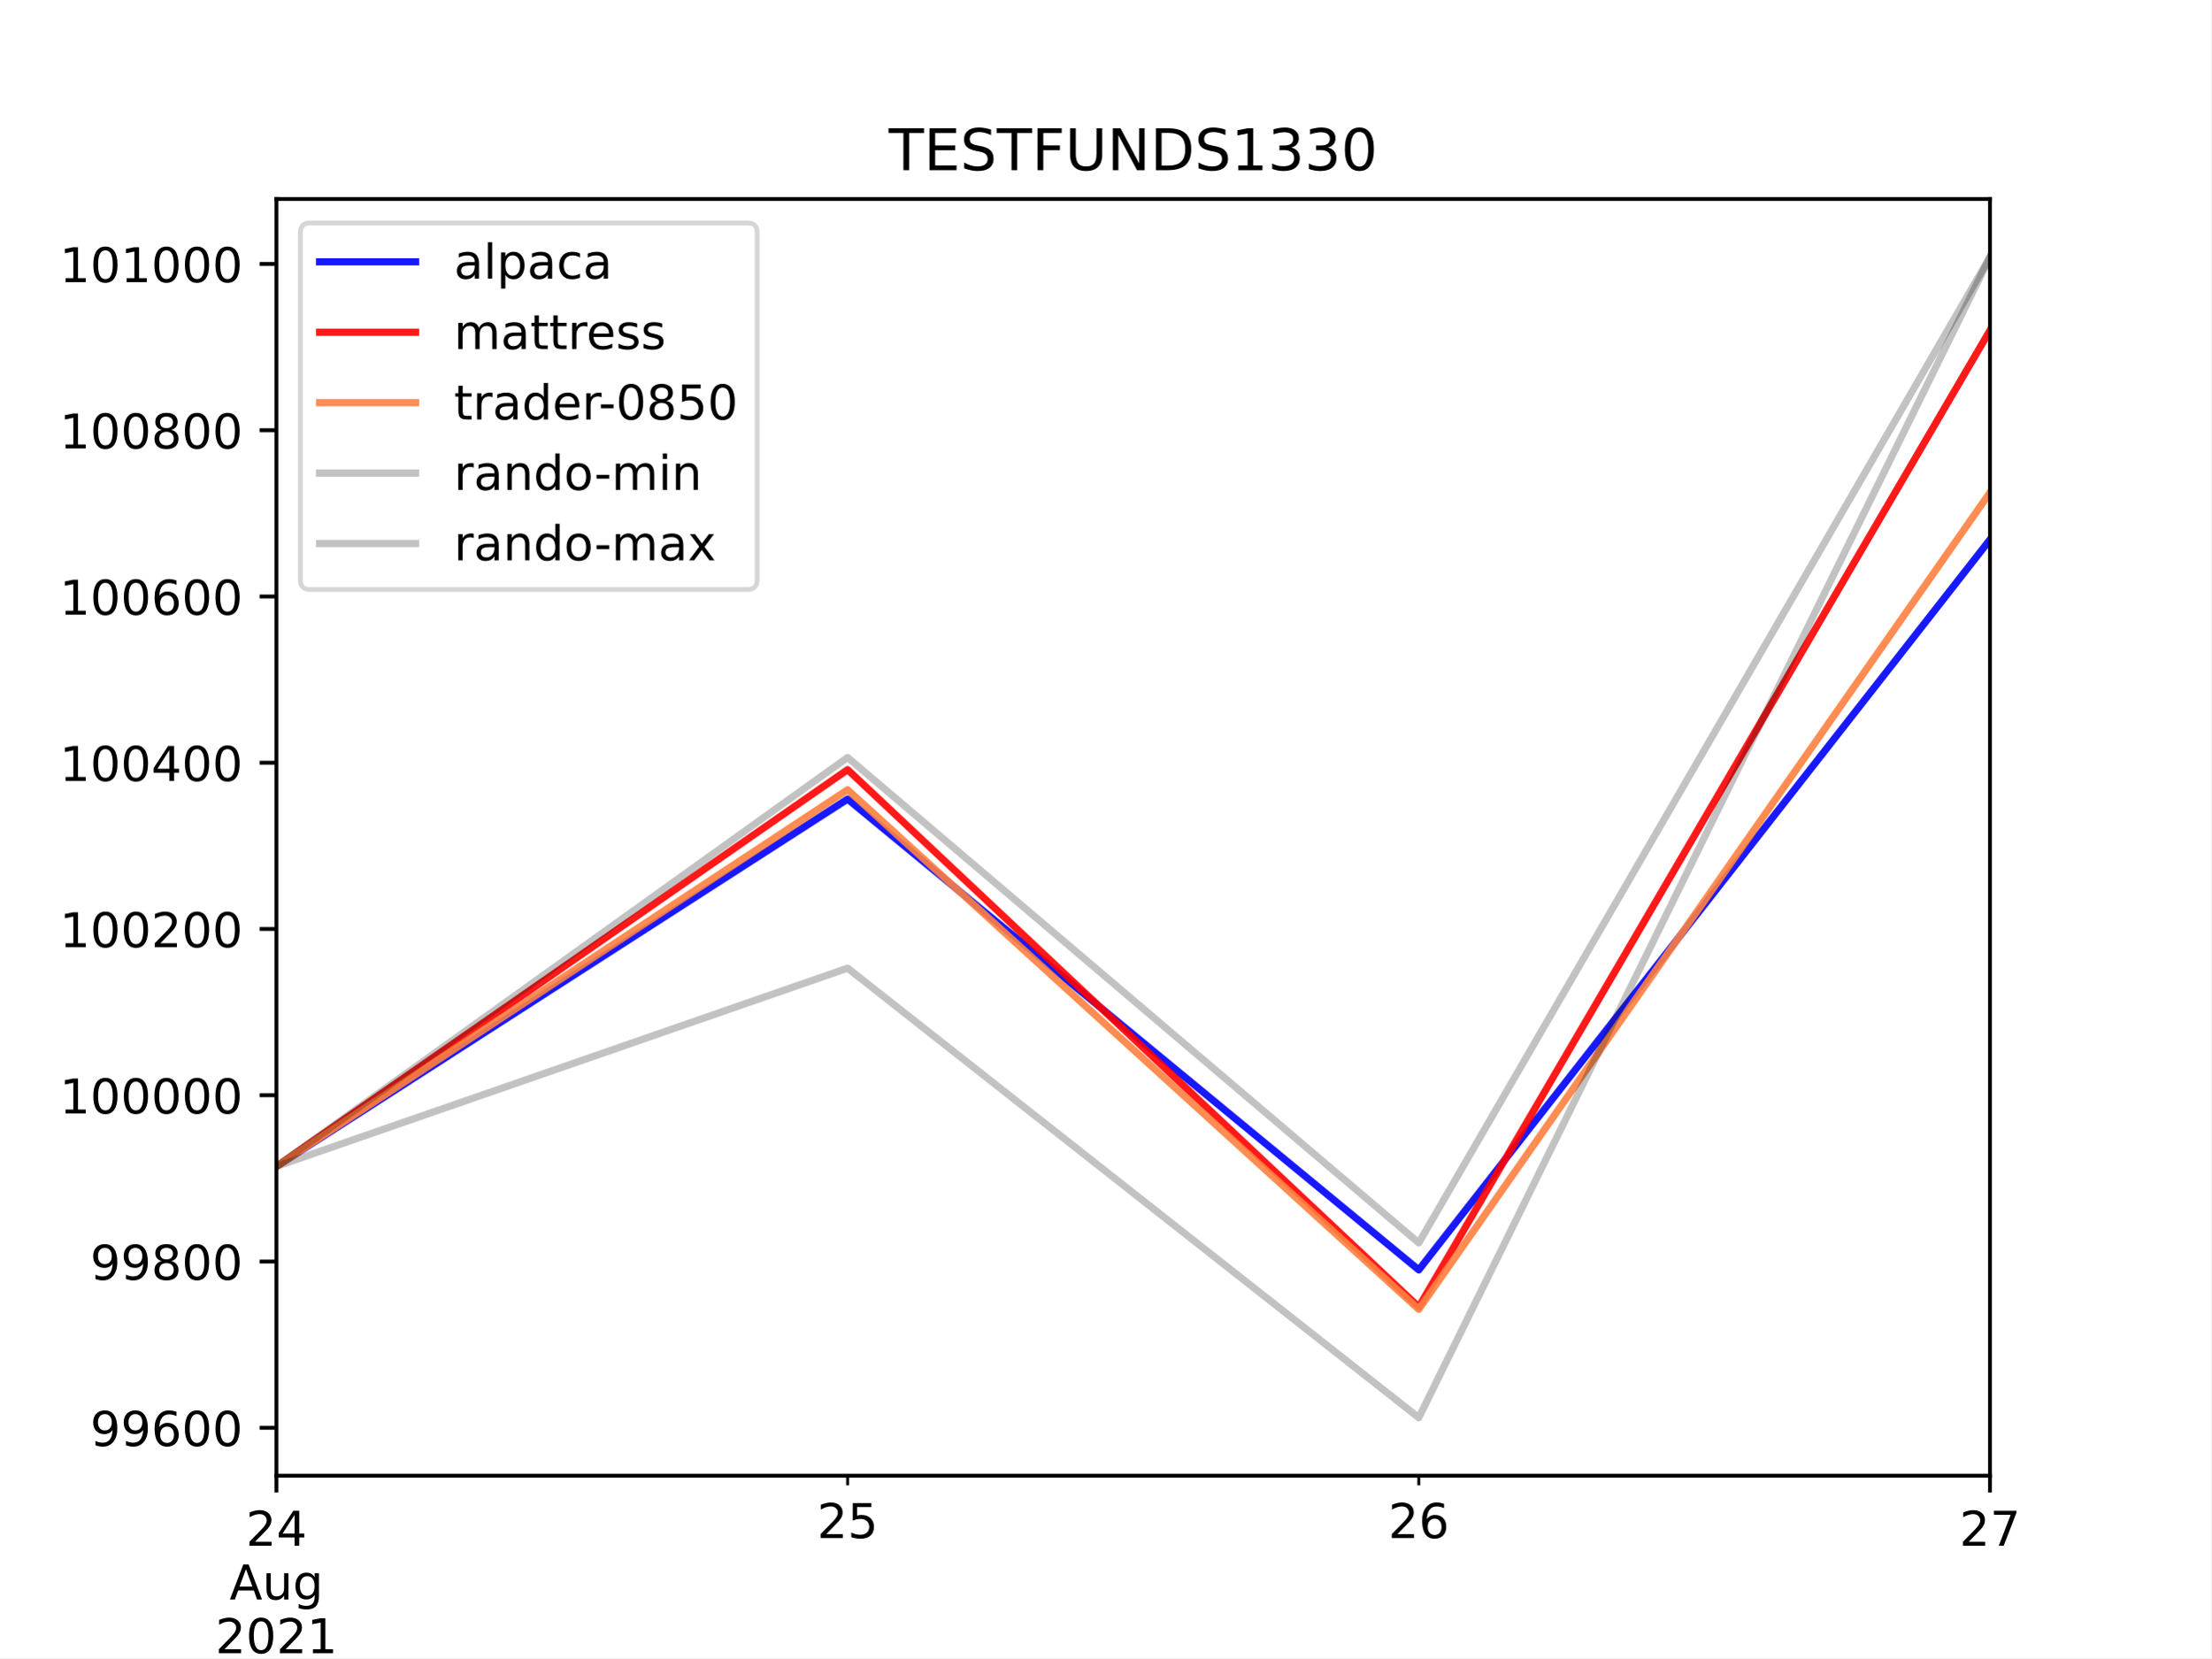
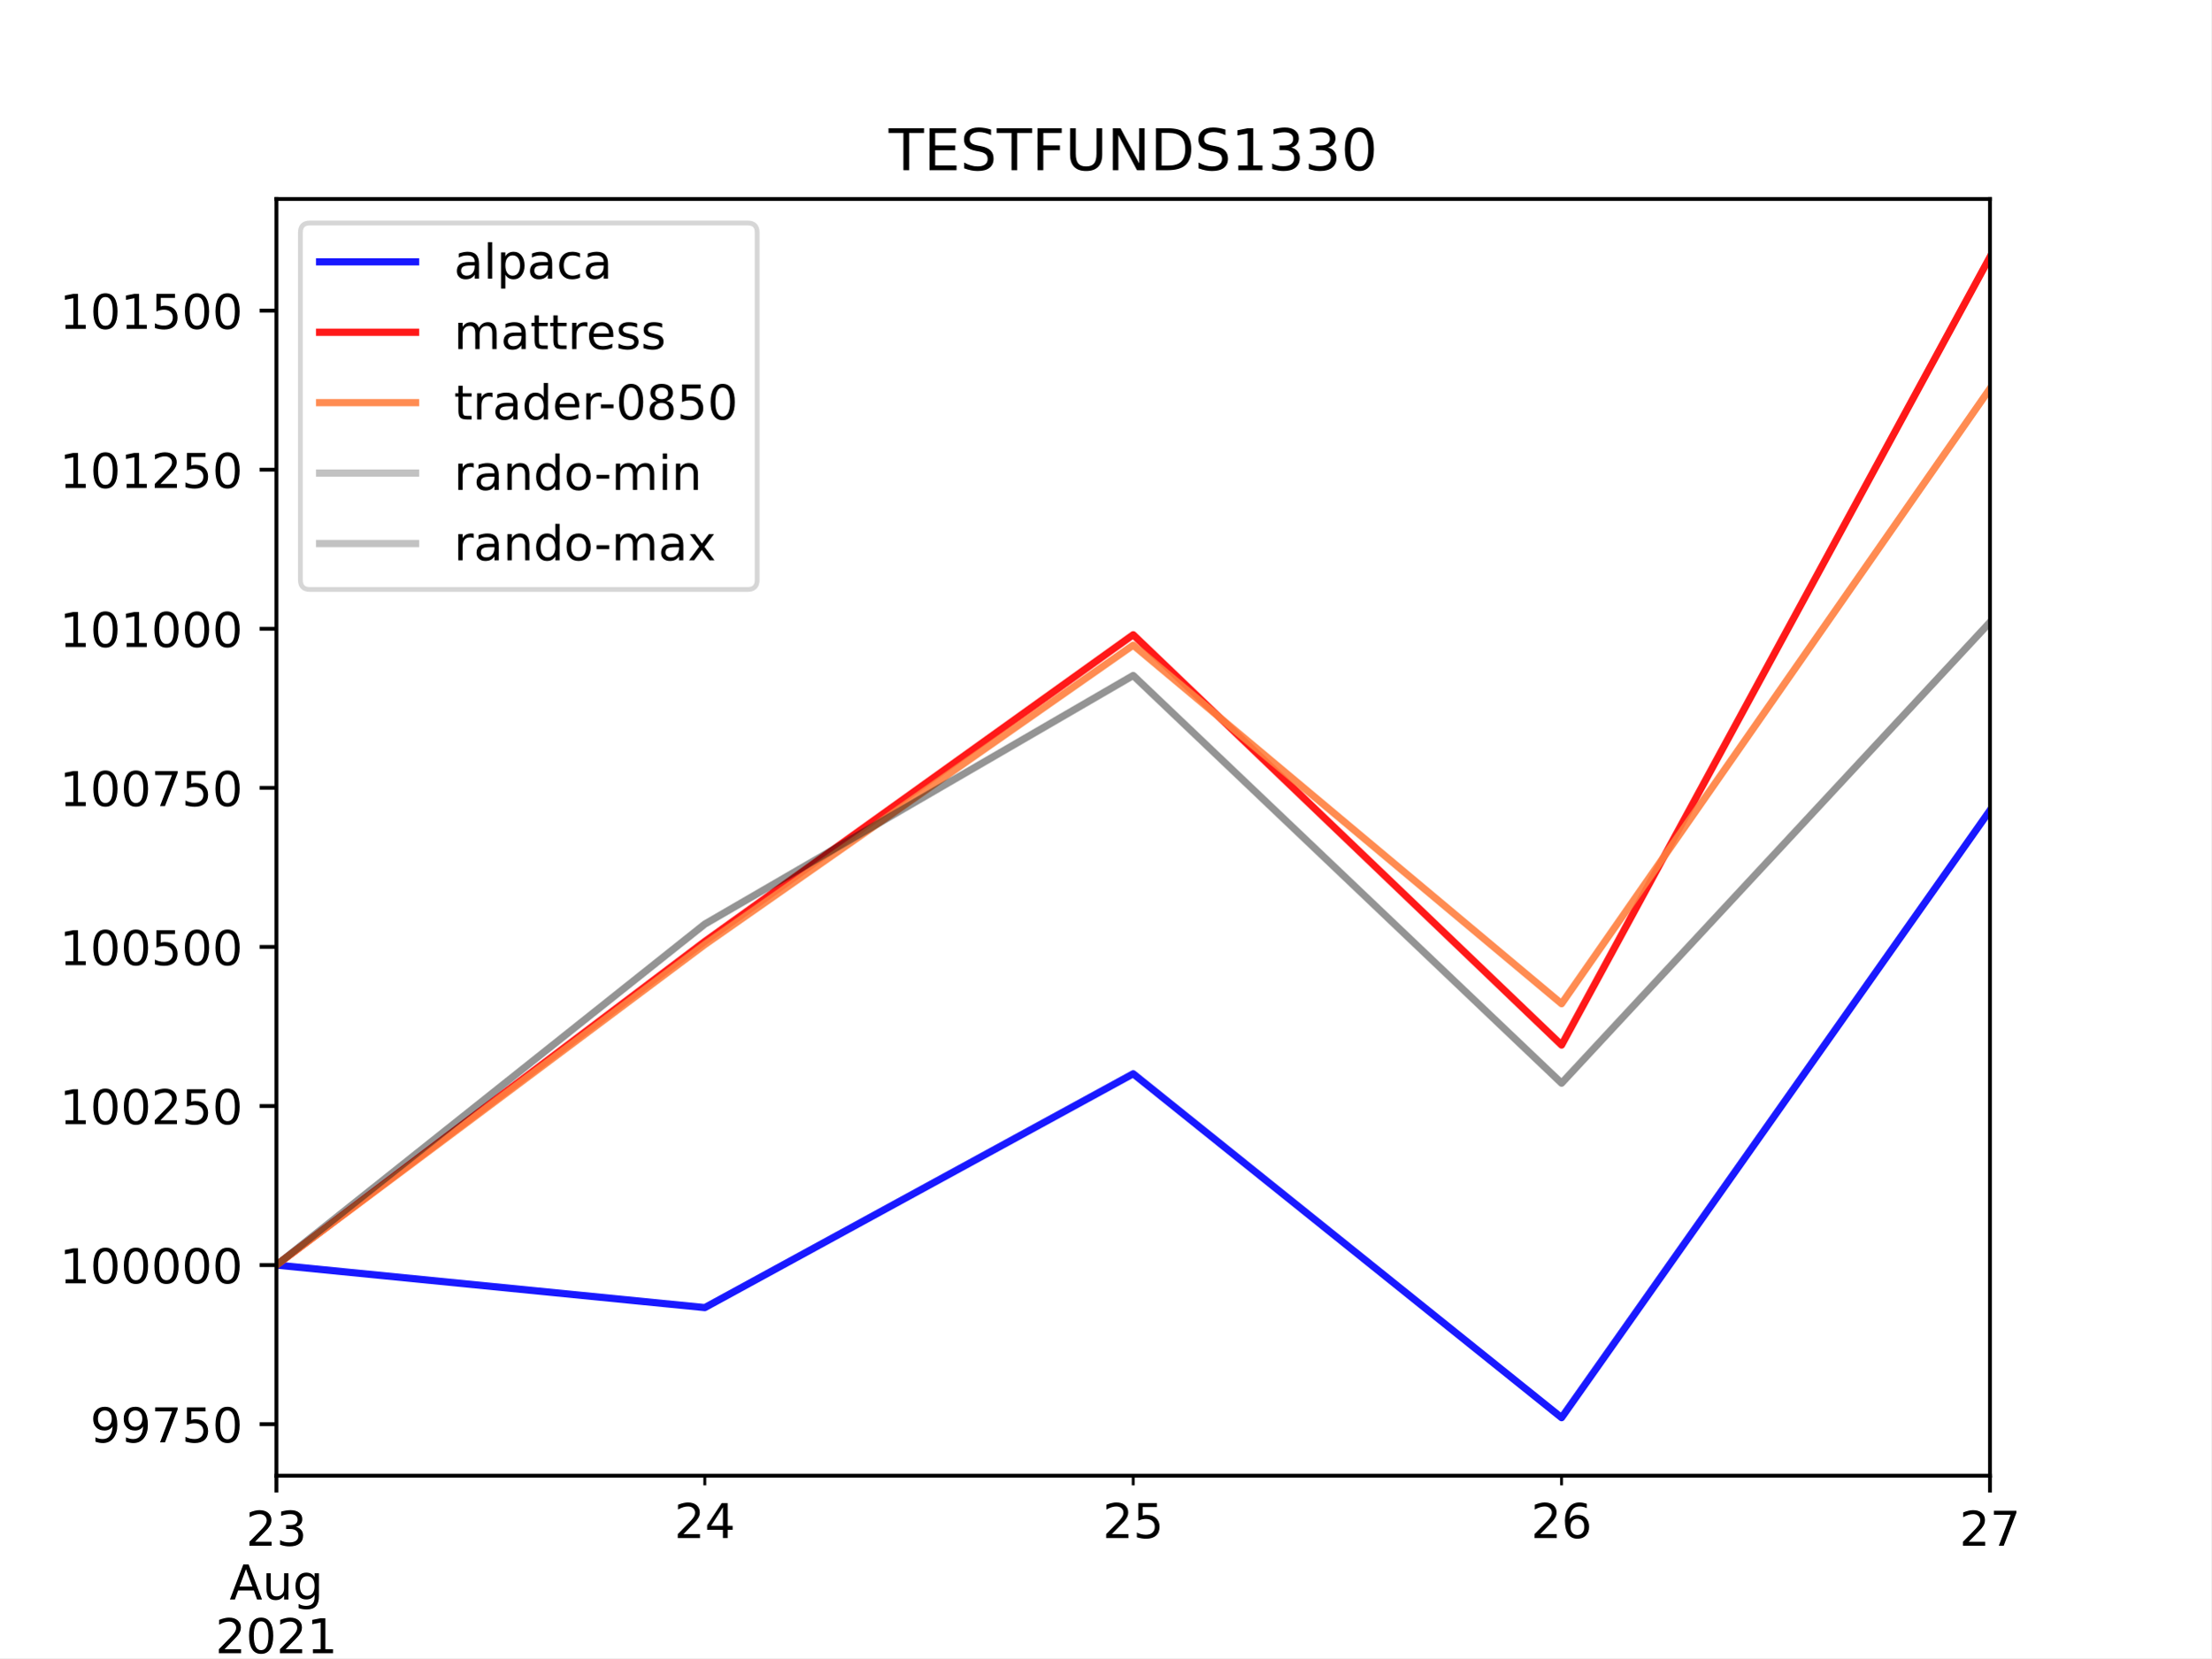
<svg xmlns="http://www.w3.org/2000/svg" xmlns:xlink="http://www.w3.org/1999/xlink" height="345.6pt" version="1.1" viewBox="0 0 460.8 345.6" width="460.8pt">
  <defs>
    <style type="text/css">*{stroke-linecap:butt;stroke-linejoin:round;}</style>
  </defs>
  <g id="figure_1">
    <g id="patch_1">
      <path d="M 0 345.6  L 460.8 345.6  L 460.8 0  L 0 0  z " style="fill:#ffffff;" />
    </g>
    <g id="axes_1">
      <g id="patch_2">
        <path d="M 57.6 307.584  L 414.72 307.584  L 414.72 41.472  L 57.6 41.472  z " style="fill:#ffffff;" />
      </g>
      <g id="matplotlib.axis_1">
        <g id="xtick_1">
          <g id="line2d_1">
            <defs>
-               <path d="M 0 0  L 0 3.5  " id="m7557927d73" style="stroke:#000000;stroke-width:0.8;" />
-             </defs>
-             <g>
-               <use style="stroke:#000000;stroke-width:0.8;" x="57.6" xlink:href="#m7557927d73" y="307.584" />
+               <path d="M 0 0  L 0 3.5  " id="m02c02246dd" style="stroke:#000000;stroke-width:0.8;" />
+             </defs>
+             <g>
+               <use style="stroke:#000000;stroke-width:0.8;" x="57.6" xlink:href="#m02c02246dd" y="307.584" />
            </g>
          </g>
          <g id="text_1">
            <g transform="translate(51.2375 322.1824)scale(0.1 -0.1)">
              <defs>
                <path d="M 1228 531  L 3431 531  L 3431 0  L 469 0  L 469 531  Q 828 903 1448 1529  Q 2069 2156 2228 2338  Q 2531 2678 2651 2914  Q 2772 3150 2772 3378  Q 2772 3750 2511 3984  Q 2250 4219 1831 4219  Q 1534 4219 1204 4116  Q 875 4013 500 3803  L 500 4441  Q 881 4594 1212 4672  Q 1544 4750 1819 4750  Q 2544 4750 2975 4387  Q 3406 4025 3406 3419  Q 3406 3131 3298 2873  Q 3191 2616 2906 2266  Q 2828 2175 2409 1742  Q 1991 1309 1228 531  z " id="DejaVuSans-32" transform="scale(0.015625)" />
-                 <path d="M 2419 4116  L 825 1625  L 2419 1625  L 2419 4116  z M 2253 4666  L 3047 4666  L 3047 1625  L 3713 1625  L 3713 1100  L 3047 1100  L 3047 0  L 2419 0  L 2419 1100  L 313 1100  L 313 1709  L 2253 4666  z " id="DejaVuSans-34" transform="scale(0.015625)" />
-               </defs>
-               <use xlink:href="#DejaVuSans-32" />
-               <use x="63.623" xlink:href="#DejaVuSans-34" />
+                 <path d="M 2597 2516  Q 3050 2419 3304 2112  Q 3559 1806 3559 1356  Q 3559 666 3084 287  Q 2609 -91 1734 -91  Q 1441 -91 1130 -33  Q 819 25 488 141  L 488 750  Q 750 597 1062 519  Q 1375 441 1716 441  Q 2309 441 2620 675  Q 2931 909 2931 1356  Q 2931 1769 2642 2001  Q 2353 2234 1838 2234  L 1294 2234  L 1294 2753  L 1863 2753  Q 2328 2753 2575 2939  Q 2822 3125 2822 3475  Q 2822 3834 2567 4026  Q 2313 4219 1838 4219  Q 1578 4219 1281 4162  Q 984 4106 628 3988  L 628 4550  Q 988 4650 1302 4700  Q 1616 4750 1894 4750  Q 2613 4750 3031 4423  Q 3450 4097 3450 3541  Q 3450 3153 3228 2886  Q 3006 2619 2597 2516  z " id="DejaVuSans-33" transform="scale(0.015625)" />
+               </defs>
+               <use xlink:href="#DejaVuSans-32" />
+               <use x="63.623" xlink:href="#DejaVuSans-33" />
            </g>
            <g transform="translate(47.83672 333.3802)scale(0.1 -0.1)">
              <defs>
                <path d="M 2188 4044  L 1331 1722  L 3047 1722  L 2188 4044  z M 1831 4666  L 2547 4666  L 4325 0  L 3669 0  L 3244 1197  L 1141 1197  L 716 0  L 50 0  L 1831 4666  z " id="DejaVuSans-41" transform="scale(0.015625)" />
                <path d="M 544 1381  L 544 3500  L 1119 3500  L 1119 1403  Q 1119 906 1312 657  Q 1506 409 1894 409  Q 2359 409 2629 706  Q 2900 1003 2900 1516  L 2900 3500  L 3475 3500  L 3475 0  L 2900 0  L 2900 538  Q 2691 219 2414 64  Q 2138 -91 1772 -91  Q 1169 -91 856 284  Q 544 659 544 1381  z M 1991 3584  L 1991 3584  z " id="DejaVuSans-75" transform="scale(0.015625)" />
                <path d="M 2906 1791  Q 2906 2416 2648 2759  Q 2391 3103 1925 3103  Q 1463 3103 1205 2759  Q 947 2416 947 1791  Q 947 1169 1205 825  Q 1463 481 1925 481  Q 2391 481 2648 825  Q 2906 1169 2906 1791  z M 3481 434  Q 3481 -459 3084 -895  Q 2688 -1331 1869 -1331  Q 1566 -1331 1297 -1286  Q 1028 -1241 775 -1147  L 775 -588  Q 1028 -725 1275 -790  Q 1522 -856 1778 -856  Q 2344 -856 2625 -561  Q 2906 -266 2906 331  L 2906 616  Q 2728 306 2450 153  Q 2172 0 1784 0  Q 1141 0 747 490  Q 353 981 353 1791  Q 353 2603 747 3093  Q 1141 3584 1784 3584  Q 2172 3584 2450 3431  Q 2728 3278 2906 2969  L 2906 3500  L 3481 3500  L 3481 434  z " id="DejaVuSans-67" transform="scale(0.015625)" />
              </defs>
              <use xlink:href="#DejaVuSans-41" />
              <use x="68.408" xlink:href="#DejaVuSans-75" />
              <use x="131.787" xlink:href="#DejaVuSans-67" />
            </g>
            <g transform="translate(44.875 344.5781)scale(0.1 -0.1)">
              <defs>
                <path d="M 2034 4250  Q 1547 4250 1301 3770  Q 1056 3291 1056 2328  Q 1056 1369 1301 889  Q 1547 409 2034 409  Q 2525 409 2770 889  Q 3016 1369 3016 2328  Q 3016 3291 2770 3770  Q 2525 4250 2034 4250  z M 2034 4750  Q 2819 4750 3233 4129  Q 3647 3509 3647 2328  Q 3647 1150 3233 529  Q 2819 -91 2034 -91  Q 1250 -91 836 529  Q 422 1150 422 2328  Q 422 3509 836 4129  Q 1250 4750 2034 4750  z " id="DejaVuSans-30" transform="scale(0.015625)" />
                <path d="M 794 531  L 1825 531  L 1825 4091  L 703 3866  L 703 4441  L 1819 4666  L 2450 4666  L 2450 531  L 3481 531  L 3481 0  L 794 0  L 794 531  z " id="DejaVuSans-31" transform="scale(0.015625)" />
              </defs>
              <use xlink:href="#DejaVuSans-32" />
              <use x="63.623" xlink:href="#DejaVuSans-30" />
              <use x="127.246" xlink:href="#DejaVuSans-32" />
              <use x="190.869" xlink:href="#DejaVuSans-31" />
            </g>
          </g>
        </g>
        <g id="xtick_2">
          <g id="line2d_2">
            <g>
-               <use style="stroke:#000000;stroke-width:0.8;" x="414.72" xlink:href="#m7557927d73" y="307.584" />
+               <use style="stroke:#000000;stroke-width:0.8;" x="414.72" xlink:href="#m02c02246dd" y="307.584" />
            </g>
          </g>
          <g id="text_2">
            <g transform="translate(408.3575 322.1824)scale(0.1 -0.1)">
              <defs>
                <path d="M 525 4666  L 3525 4666  L 3525 4397  L 1831 0  L 1172 0  L 2766 4134  L 525 4134  L 525 4666  z " id="DejaVuSans-37" transform="scale(0.015625)" />
              </defs>
              <use xlink:href="#DejaVuSans-32" />
              <use x="63.623" xlink:href="#DejaVuSans-37" />
            </g>
          </g>
        </g>
        <g id="xtick_3">
          <g id="line2d_3">
            <defs>
-               <path d="M 0 0  L 0 2  " id="md46d760f5b" style="stroke:#000000;stroke-width:0.6;" />
-             </defs>
-             <g>
-               <use style="stroke:#000000;stroke-width:0.6;" x="176.64" xlink:href="#md46d760f5b" y="307.584" />
+               <path d="M 0 0  L 0 2  " id="md03e04c829" style="stroke:#000000;stroke-width:0.6;" />
+             </defs>
+             <g>
+               <use style="stroke:#000000;stroke-width:0.6;" x="146.88" xlink:href="#md03e04c829" y="307.584" />
            </g>
          </g>
          <g id="text_3">
-             <g transform="translate(170.2775 320.5824)scale(0.1 -0.1)">
-               <defs>
-                 <path d="M 691 4666  L 3169 4666  L 3169 4134  L 1269 4134  L 1269 2991  Q 1406 3038 1543 3061  Q 1681 3084 1819 3084  Q 2600 3084 3056 2656  Q 3513 2228 3513 1497  Q 3513 744 3044 326  Q 2575 -91 1722 -91  Q 1428 -91 1123 -41  Q 819 9 494 109  L 494 744  Q 775 591 1075 516  Q 1375 441 1709 441  Q 2250 441 2565 725  Q 2881 1009 2881 1497  Q 2881 1984 2565 2268  Q 2250 2553 1709 2553  Q 1456 2553 1204 2497  Q 953 2441 691 2322  L 691 4666  z " id="DejaVuSans-35" transform="scale(0.015625)" />
-               </defs>
-               <use xlink:href="#DejaVuSans-32" />
-               <use x="63.623" xlink:href="#DejaVuSans-35" />
+             <g transform="translate(140.5175 320.5824)scale(0.1 -0.1)">
+               <defs>
+                 <path d="M 2419 4116  L 825 1625  L 2419 1625  L 2419 4116  z M 2253 4666  L 3047 4666  L 3047 1625  L 3713 1625  L 3713 1100  L 3047 1100  L 3047 0  L 2419 0  L 2419 1100  L 313 1100  L 313 1709  L 2253 4666  z " id="DejaVuSans-34" transform="scale(0.015625)" />
+               </defs>
+               <use xlink:href="#DejaVuSans-32" />
+               <use x="63.623" xlink:href="#DejaVuSans-34" />
            </g>
          </g>
        </g>
        <g id="xtick_4">
          <g id="line2d_4">
            <g>
-               <use style="stroke:#000000;stroke-width:0.6;" x="295.68" xlink:href="#md46d760f5b" y="307.584" />
+               <use style="stroke:#000000;stroke-width:0.6;" x="236.16" xlink:href="#md03e04c829" y="307.584" />
            </g>
          </g>
          <g id="text_4">
-             <g transform="translate(289.3175 320.5824)scale(0.1 -0.1)">
+             <g transform="translate(229.7975 320.5824)scale(0.1 -0.1)">
+               <defs>
+                 <path d="M 691 4666  L 3169 4666  L 3169 4134  L 1269 4134  L 1269 2991  Q 1406 3038 1543 3061  Q 1681 3084 1819 3084  Q 2600 3084 3056 2656  Q 3513 2228 3513 1497  Q 3513 744 3044 326  Q 2575 -91 1722 -91  Q 1428 -91 1123 -41  Q 819 9 494 109  L 494 744  Q 775 591 1075 516  Q 1375 441 1709 441  Q 2250 441 2565 725  Q 2881 1009 2881 1497  Q 2881 1984 2565 2268  Q 2250 2553 1709 2553  Q 1456 2553 1204 2497  Q 953 2441 691 2322  L 691 4666  z " id="DejaVuSans-35" transform="scale(0.015625)" />
+               </defs>
+               <use xlink:href="#DejaVuSans-32" />
+               <use x="63.623" xlink:href="#DejaVuSans-35" />
+             </g>
+           </g>
+         </g>
+         <g id="xtick_5">
+           <g id="line2d_5">
+             <g>
+               <use style="stroke:#000000;stroke-width:0.6;" x="325.44" xlink:href="#md03e04c829" y="307.584" />
+             </g>
+           </g>
+           <g id="text_5">
+             <g transform="translate(319.0775 320.5824)scale(0.1 -0.1)">
              <defs>
                <path d="M 2113 2584  Q 1688 2584 1439 2293  Q 1191 2003 1191 1497  Q 1191 994 1439 701  Q 1688 409 2113 409  Q 2538 409 2786 701  Q 3034 994 3034 1497  Q 3034 2003 2786 2293  Q 2538 2584 2113 2584  z M 3366 4563  L 3366 3988  Q 3128 4100 2886 4159  Q 2644 4219 2406 4219  Q 1781 4219 1451 3797  Q 1122 3375 1075 2522  Q 1259 2794 1537 2939  Q 1816 3084 2150 3084  Q 2853 3084 3261 2657  Q 3669 2231 3669 1497  Q 3669 778 3244 343  Q 2819 -91 2113 -91  Q 1303 -91 875 529  Q 447 1150 447 2328  Q 447 3434 972 4092  Q 1497 4750 2381 4750  Q 2619 4750 2861 4703  Q 3103 4656 3366 4563  z " id="DejaVuSans-36" transform="scale(0.015625)" />
              </defs>
              <use xlink:href="#DejaVuSans-32" />
              <use x="63.623" xlink:href="#DejaVuSans-36" />
            </g>
          </g>
        </g>
-         <g id="text_5">
+         <g id="text_6">
          <g transform="translate(224.885 358.2562)scale(0.1 -0.1)">
            <defs>
              <path d="M 2906 2969  L 2906 4863  L 3481 4863  L 3481 0  L 2906 0  L 2906 525  Q 2725 213 2448 61  Q 2172 -91 1784 -91  Q 1150 -91 751 415  Q 353 922 353 1747  Q 353 2572 751 3078  Q 1150 3584 1784 3584  Q 2172 3584 2448 3432  Q 2725 3281 2906 2969  z M 947 1747  Q 947 1113 1208 752  Q 1469 391 1925 391  Q 2381 391 2643 752  Q 2906 1113 2906 1747  Q 2906 2381 2643 2742  Q 2381 3103 1925 3103  Q 1469 3103 1208 2742  Q 947 2381 947 1747  z " id="DejaVuSans-64" transform="scale(0.015625)" />
              <path d="M 2194 1759  Q 1497 1759 1228 1600  Q 959 1441 959 1056  Q 959 750 1161 570  Q 1363 391 1709 391  Q 2188 391 2477 730  Q 2766 1069 2766 1631  L 2766 1759  L 2194 1759  z M 3341 1997  L 3341 0  L 2766 0  L 2766 531  Q 2569 213 2275 61  Q 1981 -91 1556 -91  Q 1019 -91 701 211  Q 384 513 384 1019  Q 384 1609 779 1909  Q 1175 2209 1959 2209  L 2766 2209  L 2766 2266  Q 2766 2663 2505 2880  Q 2244 3097 1772 3097  Q 1472 3097 1187 3025  Q 903 2953 641 2809  L 641 3341  Q 956 3463 1253 3523  Q 1550 3584 1831 3584  Q 2591 3584 2966 3190  Q 3341 2797 3341 1997  z " id="DejaVuSans-61" transform="scale(0.015625)" />
              <path d="M 1172 4494  L 1172 3500  L 2356 3500  L 2356 3053  L 1172 3053  L 1172 1153  Q 1172 725 1289 603  Q 1406 481 1766 481  L 2356 481  L 2356 0  L 1766 0  Q 1100 0 847 248  Q 594 497 594 1153  L 594 3053  L 172 3053  L 172 3500  L 594 3500  L 594 4494  L 1172 4494  z " id="DejaVuSans-74" transform="scale(0.015625)" />
              <path d="M 3597 1894  L 3597 1613  L 953 1613  Q 991 1019 1311 708  Q 1631 397 2203 397  Q 2534 397 2845 478  Q 3156 559 3463 722  L 3463 178  Q 3153 47 2828 -22  Q 2503 -91 2169 -91  Q 1331 -91 842 396  Q 353 884 353 1716  Q 353 2575 817 3079  Q 1281 3584 2069 3584  Q 2775 3584 3186 3129  Q 3597 2675 3597 1894  z M 3022 2063  Q 3016 2534 2758 2815  Q 2500 3097 2075 3097  Q 1594 3097 1305 2825  Q 1016 2553 972 2059  L 3022 2063  z " id="DejaVuSans-65" transform="scale(0.015625)" />
            </defs>
            <use xlink:href="#DejaVuSans-64" />
            <use x="63.477" xlink:href="#DejaVuSans-61" />
            <use x="124.756" xlink:href="#DejaVuSans-74" />
            <use x="163.965" xlink:href="#DejaVuSans-65" />
          </g>
        </g>
      </g>
      <g id="matplotlib.axis_2">
        <g id="ytick_1">
-           <g id="line2d_5">
-             <defs>
-               <path d="M 0 0  L -3.5 0  " id="md41bc40906" style="stroke:#000000;stroke-width:0.8;" />
-             </defs>
-             <g>
-               <use style="stroke:#000000;stroke-width:0.8;" x="57.6" xlink:href="#md41bc40906" y="297.596" />
-             </g>
-           </g>
-           <g id="text_6">
-             <g transform="translate(18.7875 301.3948)scale(0.1 -0.1)">
+           <g id="line2d_6">
+             <defs>
+               <path d="M 0 0  L -3.5 0  " id="mf97929ccdd" style="stroke:#000000;stroke-width:0.8;" />
+             </defs>
+             <g>
+               <use style="stroke:#000000;stroke-width:0.8;" x="57.6" xlink:href="#mf97929ccdd" y="296.842" />
+             </g>
+           </g>
+           <g id="text_7">
+             <g transform="translate(18.7875 300.6409)scale(0.1 -0.1)">
              <defs>
                <path d="M 703 97  L 703 672  Q 941 559 1184 500  Q 1428 441 1663 441  Q 2288 441 2617 861  Q 2947 1281 2994 2138  Q 2813 1869 2534 1725  Q 2256 1581 1919 1581  Q 1219 1581 811 2004  Q 403 2428 403 3163  Q 403 3881 828 4315  Q 1253 4750 1959 4750  Q 2769 4750 3195 4129  Q 3622 3509 3622 2328  Q 3622 1225 3098 567  Q 2575 -91 1691 -91  Q 1453 -91 1209 -44  Q 966 3 703 97  z M 1959 2075  Q 2384 2075 2632 2365  Q 2881 2656 2881 3163  Q 2881 3666 2632 3958  Q 2384 4250 1959 4250  Q 1534 4250 1286 3958  Q 1038 3666 1038 3163  Q 1038 2656 1286 2365  Q 1534 2075 1959 2075  z " id="DejaVuSans-39" transform="scale(0.015625)" />
              </defs>
              <use xlink:href="#DejaVuSans-39" />
              <use x="63.623" xlink:href="#DejaVuSans-39" />
-               <use x="127.246" xlink:href="#DejaVuSans-36" />
-               <use x="190.869" xlink:href="#DejaVuSans-30" />
+               <use x="127.246" xlink:href="#DejaVuSans-37" />
+               <use x="190.869" xlink:href="#DejaVuSans-35" />
              <use x="254.492" xlink:href="#DejaVuSans-30" />
            </g>
          </g>
        </g>
        <g id="ytick_2">
-           <g id="line2d_6">
-             <g>
-               <use style="stroke:#000000;stroke-width:0.8;" x="57.6" xlink:href="#md41bc40906" y="262.94" />
-             </g>
-           </g>
-           <g id="text_7">
-             <g transform="translate(18.7875 266.7396)scale(0.1 -0.1)">
-               <defs>
-                 <path d="M 2034 2216  Q 1584 2216 1326 1975  Q 1069 1734 1069 1313  Q 1069 891 1326 650  Q 1584 409 2034 409  Q 2484 409 2743 651  Q 3003 894 3003 1313  Q 3003 1734 2745 1975  Q 2488 2216 2034 2216  z M 1403 2484  Q 997 2584 770 2862  Q 544 3141 544 3541  Q 544 4100 942 4425  Q 1341 4750 2034 4750  Q 2731 4750 3128 4425  Q 3525 4100 3525 3541  Q 3525 3141 3298 2862  Q 3072 2584 2669 2484  Q 3125 2378 3379 2068  Q 3634 1759 3634 1313  Q 3634 634 3220 271  Q 2806 -91 2034 -91  Q 1263 -91 848 271  Q 434 634 434 1313  Q 434 1759 690 2068  Q 947 2378 1403 2484  z M 1172 3481  Q 1172 3119 1398 2916  Q 1625 2713 2034 2713  Q 2441 2713 2670 2916  Q 2900 3119 2900 3481  Q 2900 3844 2670 4047  Q 2441 4250 2034 4250  Q 1625 4250 1398 4047  Q 1172 3844 1172 3481  z " id="DejaVuSans-38" transform="scale(0.015625)" />
-               </defs>
-               <use xlink:href="#DejaVuSans-39" />
-               <use x="63.623" xlink:href="#DejaVuSans-39" />
-               <use x="127.246" xlink:href="#DejaVuSans-38" />
-               <use x="190.869" xlink:href="#DejaVuSans-30" />
-               <use x="254.492" xlink:href="#DejaVuSans-30" />
-             </g>
-           </g>
-         </g>
-         <g id="ytick_3">
          <g id="line2d_7">
            <g>
-               <use style="stroke:#000000;stroke-width:0.8;" x="57.6" xlink:href="#md41bc40906" y="228.285" />
+               <use style="stroke:#000000;stroke-width:0.8;" x="57.6" xlink:href="#mf97929ccdd" y="263.684" />
            </g>
          </g>
          <g id="text_8">
-             <g transform="translate(12.425 232.0845)scale(0.1 -0.1)">
+             <g transform="translate(12.425 267.483)scale(0.1 -0.1)">
              <use xlink:href="#DejaVuSans-31" />
              <use x="63.623" xlink:href="#DejaVuSans-30" />
              <use x="127.246" xlink:href="#DejaVuSans-30" />
              <use x="190.869" xlink:href="#DejaVuSans-30" />
              <use x="254.492" xlink:href="#DejaVuSans-30" />
              <use x="318.115" xlink:href="#DejaVuSans-30" />
            </g>
          </g>
        </g>
-         <g id="ytick_4">
+         <g id="ytick_3">
          <g id="line2d_8">
            <g>
-               <use style="stroke:#000000;stroke-width:0.8;" x="57.6" xlink:href="#md41bc40906" y="193.63" />
+               <use style="stroke:#000000;stroke-width:0.8;" x="57.6" xlink:href="#mf97929ccdd" y="230.526" />
            </g>
          </g>
          <g id="text_9">
-             <g transform="translate(12.425 197.4294)scale(0.1 -0.1)">
+             <g transform="translate(12.425 234.3251)scale(0.1 -0.1)">
              <use xlink:href="#DejaVuSans-31" />
              <use x="63.623" xlink:href="#DejaVuSans-30" />
              <use x="127.246" xlink:href="#DejaVuSans-30" />
              <use x="190.869" xlink:href="#DejaVuSans-32" />
+               <use x="254.492" xlink:href="#DejaVuSans-35" />
+               <use x="318.115" xlink:href="#DejaVuSans-30" />
+             </g>
+           </g>
+         </g>
+         <g id="ytick_4">
+           <g id="line2d_9">
+             <g>
+               <use style="stroke:#000000;stroke-width:0.8;" x="57.6" xlink:href="#mf97929ccdd" y="197.368" />
+             </g>
+           </g>
+           <g id="text_10">
+             <g transform="translate(12.425 201.1673)scale(0.1 -0.1)">
+               <use xlink:href="#DejaVuSans-31" />
+               <use x="63.623" xlink:href="#DejaVuSans-30" />
+               <use x="127.246" xlink:href="#DejaVuSans-30" />
+               <use x="190.869" xlink:href="#DejaVuSans-35" />
              <use x="254.492" xlink:href="#DejaVuSans-30" />
              <use x="318.115" xlink:href="#DejaVuSans-30" />
            </g>
          </g>
        </g>
        <g id="ytick_5">
-           <g id="line2d_9">
-             <g>
-               <use style="stroke:#000000;stroke-width:0.8;" x="57.6" xlink:href="#md41bc40906" y="158.975" />
-             </g>
-           </g>
-           <g id="text_10">
-             <g transform="translate(12.425 162.7742)scale(0.1 -0.1)">
+           <g id="line2d_10">
+             <g>
+               <use style="stroke:#000000;stroke-width:0.8;" x="57.6" xlink:href="#mf97929ccdd" y="164.21" />
+             </g>
+           </g>
+           <g id="text_11">
+             <g transform="translate(12.425 168.0094)scale(0.1 -0.1)">
              <use xlink:href="#DejaVuSans-31" />
              <use x="63.623" xlink:href="#DejaVuSans-30" />
              <use x="127.246" xlink:href="#DejaVuSans-30" />
-               <use x="190.869" xlink:href="#DejaVuSans-34" />
-               <use x="254.492" xlink:href="#DejaVuSans-30" />
+               <use x="190.869" xlink:href="#DejaVuSans-37" />
+               <use x="254.492" xlink:href="#DejaVuSans-35" />
              <use x="318.115" xlink:href="#DejaVuSans-30" />
            </g>
          </g>
        </g>
        <g id="ytick_6">
-           <g id="line2d_10">
-             <g>
-               <use style="stroke:#000000;stroke-width:0.8;" x="57.6" xlink:href="#md41bc40906" y="124.32" />
-             </g>
-           </g>
-           <g id="text_11">
-             <g transform="translate(12.425 128.1191)scale(0.1 -0.1)">
-               <use xlink:href="#DejaVuSans-31" />
-               <use x="63.623" xlink:href="#DejaVuSans-30" />
-               <use x="127.246" xlink:href="#DejaVuSans-30" />
-               <use x="190.869" xlink:href="#DejaVuSans-36" />
-               <use x="254.492" xlink:href="#DejaVuSans-30" />
-               <use x="318.115" xlink:href="#DejaVuSans-30" />
-             </g>
-           </g>
-         </g>
-         <g id="ytick_7">
          <g id="line2d_11">
            <g>
-               <use style="stroke:#000000;stroke-width:0.8;" x="57.6" xlink:href="#md41bc40906" y="89.665" />
+               <use style="stroke:#000000;stroke-width:0.8;" x="57.6" xlink:href="#mf97929ccdd" y="131.052" />
            </g>
          </g>
          <g id="text_12">
-             <g transform="translate(12.425 93.46397)scale(0.1 -0.1)">
-               <use xlink:href="#DejaVuSans-31" />
-               <use x="63.623" xlink:href="#DejaVuSans-30" />
-               <use x="127.246" xlink:href="#DejaVuSans-30" />
-               <use x="190.869" xlink:href="#DejaVuSans-38" />
-               <use x="254.492" xlink:href="#DejaVuSans-30" />
-               <use x="318.115" xlink:href="#DejaVuSans-30" />
-             </g>
-           </g>
-         </g>
-         <g id="ytick_8">
-           <g id="line2d_12">
-             <g>
-               <use style="stroke:#000000;stroke-width:0.8;" x="57.6" xlink:href="#md41bc40906" y="55.01" />
-             </g>
-           </g>
-           <g id="text_13">
-             <g transform="translate(12.425 58.80884)scale(0.1 -0.1)">
+             <g transform="translate(12.425 134.8515)scale(0.1 -0.1)">
              <use xlink:href="#DejaVuSans-31" />
              <use x="63.623" xlink:href="#DejaVuSans-30" />
              <use x="127.246" xlink:href="#DejaVuSans-31" />
              <use x="190.869" xlink:href="#DejaVuSans-30" />
              <use x="254.492" xlink:href="#DejaVuSans-30" />
              <use x="318.115" xlink:href="#DejaVuSans-30" />
            </g>
          </g>
        </g>
-       </g>
-       <g id="line2d_13">
-         <path clip-path="url(#p740bc04537)" d="M 57.6 243.122  L 176.64 166.554  L 295.68 264.685  L 414.72 112.469  " style="fill:none;stroke:#0000ff;stroke-linecap:square;stroke-opacity:0.9;stroke-width:1.5;" />
+         <g id="ytick_7">
+           <g id="line2d_12">
+             <g>
+               <use style="stroke:#000000;stroke-width:0.8;" x="57.6" xlink:href="#mf97929ccdd" y="97.894" />
+             </g>
+           </g>
+           <g id="text_13">
+             <g transform="translate(12.425 101.6936)scale(0.1 -0.1)">
+               <use xlink:href="#DejaVuSans-31" />
+               <use x="63.623" xlink:href="#DejaVuSans-30" />
+               <use x="127.246" xlink:href="#DejaVuSans-31" />
+               <use x="190.869" xlink:href="#DejaVuSans-32" />
+               <use x="254.492" xlink:href="#DejaVuSans-35" />
+               <use x="318.115" xlink:href="#DejaVuSans-30" />
+             </g>
+           </g>
+         </g>
+         <g id="ytick_8">
+           <g id="line2d_13">
+             <g>
+               <use style="stroke:#000000;stroke-width:0.8;" x="57.6" xlink:href="#mf97929ccdd" y="64.737" />
+             </g>
+           </g>
+           <g id="text_14">
+             <g transform="translate(12.425 68.53575)scale(0.1 -0.1)">
+               <use xlink:href="#DejaVuSans-31" />
+               <use x="63.623" xlink:href="#DejaVuSans-30" />
+               <use x="127.246" xlink:href="#DejaVuSans-31" />
+               <use x="190.869" xlink:href="#DejaVuSans-35" />
+               <use x="254.492" xlink:href="#DejaVuSans-30" />
+               <use x="318.115" xlink:href="#DejaVuSans-30" />
+             </g>
+           </g>
+         </g>
      </g>
      <g id="line2d_14">
-         <path clip-path="url(#p740bc04537)" d="M 57.6 243.122  L 176.64 160.42  L 295.68 272.411  L 414.72 68.853  " style="fill:none;stroke:#ff0000;stroke-linecap:square;stroke-opacity:0.9;stroke-width:1.5;" />
+         <path clip-path="url(#p3f712ed6be)" d="M 57.6 263.684  L 146.88 272.551  L 236.16 223.811  L 325.44 295.488  L 414.72 168.91  " style="fill:none;stroke:#0000ff;stroke-linecap:square;stroke-opacity:0.9;stroke-width:1.5;" />
      </g>
      <g id="line2d_15">
-         <path clip-path="url(#p740bc04537)" d="M 57.6 243.122  L 176.64 164.611  L 295.68 272.897  L 414.72 102.653  " style="fill:none;stroke:#ff8040;stroke-linecap:square;stroke-opacity:0.9;stroke-width:1.5;" />
+         <path clip-path="url(#p3f712ed6be)" d="M 57.6 263.684  L 146.88 196.235  L 236.16 132.298  L 325.44 217.825  L 414.72 53.568  " style="fill:none;stroke:#ff0000;stroke-linecap:square;stroke-opacity:0.9;stroke-width:1.5;" />
      </g>
      <g id="line2d_16">
-         <path clip-path="url(#p740bc04537)" d="M 57.6 243.122  L 176.64 201.794  L 295.68 295.488  L 414.72 53.568  " style="fill:none;stroke:#0d0d0d;stroke-linecap:square;stroke-opacity:0.25;stroke-width:1.5;" />
+         <path clip-path="url(#p3f712ed6be)" d="M 57.6 263.684  L 146.88 196.879  L 236.16 134.461  L 325.44 209.208  L 414.72 81.001  " style="fill:none;stroke:#ff8040;stroke-linecap:square;stroke-opacity:0.9;stroke-width:1.5;" />
      </g>
      <g id="line2d_17">
-         <path clip-path="url(#p740bc04537)" d="M 57.6 243.122  L 176.64 157.886  L 295.68 259.06  L 414.72 53.568  " style="fill:none;stroke:#0d0d0d;stroke-linecap:square;stroke-opacity:0.25;stroke-width:1.5;" />
+         <path clip-path="url(#p3f712ed6be)" d="M 57.6 263.684  L 146.88 192.612  L 236.16 140.792  L 325.44 225.766  L 414.72 129.69  " style="fill:none;stroke:#0d0d0d;stroke-linecap:square;stroke-opacity:0.25;stroke-width:1.5;" />
+       </g>
+       <g id="line2d_18">
+         <path clip-path="url(#p3f712ed6be)" d="M 57.6 263.684  L 146.88 192.612  L 236.16 140.792  L 325.44 225.766  L 414.72 129.69  " style="fill:none;stroke:#0d0d0d;stroke-linecap:square;stroke-opacity:0.25;stroke-width:1.5;" />
      </g>
      <g id="patch_3">
        <path d="M 57.6 307.584  L 57.6 41.472  " style="fill:none;stroke:#000000;stroke-linecap:square;stroke-linejoin:miter;stroke-width:0.8;" />
      </g>
      <g id="patch_4">
        <path d="M 414.72 307.584  L 414.72 41.472  " style="fill:none;stroke:#000000;stroke-linecap:square;stroke-linejoin:miter;stroke-width:0.8;" />
      </g>
      <g id="patch_5">
        <path d="M 57.6 307.584  L 414.72 307.584  " style="fill:none;stroke:#000000;stroke-linecap:square;stroke-linejoin:miter;stroke-width:0.8;" />
      </g>
      <g id="patch_6">
        <path d="M 57.6 41.472  L 414.72 41.472  " style="fill:none;stroke:#000000;stroke-linecap:square;stroke-linejoin:miter;stroke-width:0.8;" />
      </g>
-       <g id="text_14">
+       <g id="text_15">
        <g transform="translate(185.2003 35.472)scale(0.12 -0.12)">
          <defs>
            <path d="M -19 4666  L 3928 4666  L 3928 4134  L 2272 4134  L 2272 0  L 1638 0  L 1638 4134  L -19 4134  L -19 4666  z " id="DejaVuSans-54" transform="scale(0.015625)" />
            <path d="M 628 4666  L 3578 4666  L 3578 4134  L 1259 4134  L 1259 2753  L 3481 2753  L 3481 2222  L 1259 2222  L 1259 531  L 3634 531  L 3634 0  L 628 0  L 628 4666  z " id="DejaVuSans-45" transform="scale(0.015625)" />
            <path d="M 3425 4513  L 3425 3897  Q 3066 4069 2747 4153  Q 2428 4238 2131 4238  Q 1616 4238 1336 4038  Q 1056 3838 1056 3469  Q 1056 3159 1242 3001  Q 1428 2844 1947 2747  L 2328 2669  Q 3034 2534 3370 2195  Q 3706 1856 3706 1288  Q 3706 609 3251 259  Q 2797 -91 1919 -91  Q 1588 -91 1214 -16  Q 841 59 441 206  L 441 856  Q 825 641 1194 531  Q 1563 422 1919 422  Q 2459 422 2753 634  Q 3047 847 3047 1241  Q 3047 1584 2836 1778  Q 2625 1972 2144 2069  L 1759 2144  Q 1053 2284 737 2584  Q 422 2884 422 3419  Q 422 4038 858 4394  Q 1294 4750 2059 4750  Q 2388 4750 2728 4690  Q 3069 4631 3425 4513  z " id="DejaVuSans-53" transform="scale(0.015625)" />
            <path d="M 628 4666  L 3309 4666  L 3309 4134  L 1259 4134  L 1259 2759  L 3109 2759  L 3109 2228  L 1259 2228  L 1259 0  L 628 0  L 628 4666  z " id="DejaVuSans-46" transform="scale(0.015625)" />
            <path d="M 556 4666  L 1191 4666  L 1191 1831  Q 1191 1081 1462 751  Q 1734 422 2344 422  Q 2950 422 3222 751  Q 3494 1081 3494 1831  L 3494 4666  L 4128 4666  L 4128 1753  Q 4128 841 3676 375  Q 3225 -91 2344 -91  Q 1459 -91 1007 375  Q 556 841 556 1753  L 556 4666  z " id="DejaVuSans-55" transform="scale(0.015625)" />
            <path d="M 628 4666  L 1478 4666  L 3547 763  L 3547 4666  L 4159 4666  L 4159 0  L 3309 0  L 1241 3903  L 1241 0  L 628 0  L 628 4666  z " id="DejaVuSans-4e" transform="scale(0.015625)" />
            <path d="M 1259 4147  L 1259 519  L 2022 519  Q 2988 519 3436 956  Q 3884 1394 3884 2338  Q 3884 3275 3436 3711  Q 2988 4147 2022 4147  L 1259 4147  z M 628 4666  L 1925 4666  Q 3281 4666 3915 4102  Q 4550 3538 4550 2338  Q 4550 1131 3912 565  Q 3275 0 1925 0  L 628 0  L 628 4666  z " id="DejaVuSans-44" transform="scale(0.015625)" />
-             <path d="M 2597 2516  Q 3050 2419 3304 2112  Q 3559 1806 3559 1356  Q 3559 666 3084 287  Q 2609 -91 1734 -91  Q 1441 -91 1130 -33  Q 819 25 488 141  L 488 750  Q 750 597 1062 519  Q 1375 441 1716 441  Q 2309 441 2620 675  Q 2931 909 2931 1356  Q 2931 1769 2642 2001  Q 2353 2234 1838 2234  L 1294 2234  L 1294 2753  L 1863 2753  Q 2328 2753 2575 2939  Q 2822 3125 2822 3475  Q 2822 3834 2567 4026  Q 2313 4219 1838 4219  Q 1578 4219 1281 4162  Q 984 4106 628 3988  L 628 4550  Q 988 4650 1302 4700  Q 1616 4750 1894 4750  Q 2613 4750 3031 4423  Q 3450 4097 3450 3541  Q 3450 3153 3228 2886  Q 3006 2619 2597 2516  z " id="DejaVuSans-33" transform="scale(0.015625)" />
          </defs>
          <use xlink:href="#DejaVuSans-54" />
          <use x="61.084" xlink:href="#DejaVuSans-45" />
          <use x="124.268" xlink:href="#DejaVuSans-53" />
          <use x="187.744" xlink:href="#DejaVuSans-54" />
          <use x="248.828" xlink:href="#DejaVuSans-46" />
          <use x="306.348" xlink:href="#DejaVuSans-55" />
          <use x="379.541" xlink:href="#DejaVuSans-4e" />
          <use x="454.346" xlink:href="#DejaVuSans-44" />
          <use x="531.348" xlink:href="#DejaVuSans-53" />
          <use x="594.824" xlink:href="#DejaVuSans-31" />
          <use x="658.447" xlink:href="#DejaVuSans-33" />
          <use x="722.07" xlink:href="#DejaVuSans-33" />
          <use x="785.693" xlink:href="#DejaVuSans-30" />
        </g>
      </g>
      <g id="legend_1">
        <g id="patch_7">
          <path d="M 64.6 122.863  L 155.792 122.863  Q 157.792 122.863 157.792 120.863  L 157.792 48.472  Q 157.792 46.472 155.792 46.472  L 64.6 46.472  Q 62.6 46.472 62.6 48.472  L 62.6 120.863  Q 62.6 122.863 64.6 122.863  z " style="fill:#ffffff;opacity:0.8;stroke:#cccccc;stroke-linejoin:miter;" />
        </g>
-         <g id="line2d_18">
+         <g id="line2d_19">
          <path d="M 66.6 54.57  L 86.6 54.57  " style="fill:none;stroke:#0000ff;stroke-linecap:square;stroke-opacity:0.9;stroke-width:1.5;" />
        </g>
-         <g id="line2d_19" />
-         <g id="text_15">
+         <g id="line2d_20" />
+         <g id="text_16">
          <g transform="translate(94.6 58.07044)scale(0.1 -0.1)">
            <defs>
              <path d="M 603 4863  L 1178 4863  L 1178 0  L 603 0  L 603 4863  z " id="DejaVuSans-6c" transform="scale(0.015625)" />
              <path d="M 1159 525  L 1159 -1331  L 581 -1331  L 581 3500  L 1159 3500  L 1159 2969  Q 1341 3281 1617 3432  Q 1894 3584 2278 3584  Q 2916 3584 3314 3078  Q 3713 2572 3713 1747  Q 3713 922 3314 415  Q 2916 -91 2278 -91  Q 1894 -91 1617 61  Q 1341 213 1159 525  z M 3116 1747  Q 3116 2381 2855 2742  Q 2594 3103 2138 3103  Q 1681 3103 1420 2742  Q 1159 2381 1159 1747  Q 1159 1113 1420 752  Q 1681 391 2138 391  Q 2594 391 2855 752  Q 3116 1113 3116 1747  z " id="DejaVuSans-70" transform="scale(0.015625)" />
              <path d="M 3122 3366  L 3122 2828  Q 2878 2963 2633 3030  Q 2388 3097 2138 3097  Q 1578 3097 1268 2742  Q 959 2388 959 1747  Q 959 1106 1268 751  Q 1578 397 2138 397  Q 2388 397 2633 464  Q 2878 531 3122 666  L 3122 134  Q 2881 22 2623 -34  Q 2366 -91 2075 -91  Q 1284 -91 818 406  Q 353 903 353 1747  Q 353 2603 823 3093  Q 1294 3584 2113 3584  Q 2378 3584 2631 3529  Q 2884 3475 3122 3366  z " id="DejaVuSans-63" transform="scale(0.015625)" />
            </defs>
            <use xlink:href="#DejaVuSans-61" />
            <use x="61.279" xlink:href="#DejaVuSans-6c" />
            <use x="89.062" xlink:href="#DejaVuSans-70" />
            <use x="152.539" xlink:href="#DejaVuSans-61" />
            <use x="213.818" xlink:href="#DejaVuSans-63" />
            <use x="268.799" xlink:href="#DejaVuSans-61" />
          </g>
        </g>
-         <g id="line2d_20">
+         <g id="line2d_21">
          <path d="M 66.6 69.249  L 86.6 69.249  " style="fill:none;stroke:#ff0000;stroke-linecap:square;stroke-opacity:0.9;stroke-width:1.5;" />
        </g>
-         <g id="line2d_21" />
-         <g id="text_16">
+         <g id="line2d_22" />
+         <g id="text_17">
          <g transform="translate(94.6 72.74856)scale(0.1 -0.1)">
            <defs>
              <path d="M 3328 2828  Q 3544 3216 3844 3400  Q 4144 3584 4550 3584  Q 5097 3584 5394 3201  Q 5691 2819 5691 2113  L 5691 0  L 5113 0  L 5113 2094  Q 5113 2597 4934 2840  Q 4756 3084 4391 3084  Q 3944 3084 3684 2787  Q 3425 2491 3425 1978  L 3425 0  L 2847 0  L 2847 2094  Q 2847 2600 2669 2842  Q 2491 3084 2119 3084  Q 1678 3084 1418 2786  Q 1159 2488 1159 1978  L 1159 0  L 581 0  L 581 3500  L 1159 3500  L 1159 2956  Q 1356 3278 1631 3431  Q 1906 3584 2284 3584  Q 2666 3584 2933 3390  Q 3200 3197 3328 2828  z " id="DejaVuSans-6d" transform="scale(0.015625)" />
              <path d="M 2631 2963  Q 2534 3019 2420 3045  Q 2306 3072 2169 3072  Q 1681 3072 1420 2755  Q 1159 2438 1159 1844  L 1159 0  L 581 0  L 581 3500  L 1159 3500  L 1159 2956  Q 1341 3275 1631 3429  Q 1922 3584 2338 3584  Q 2397 3584 2469 3576  Q 2541 3569 2628 3553  L 2631 2963  z " id="DejaVuSans-72" transform="scale(0.015625)" />
              <path d="M 2834 3397  L 2834 2853  Q 2591 2978 2328 3040  Q 2066 3103 1784 3103  Q 1356 3103 1142 2972  Q 928 2841 928 2578  Q 928 2378 1081 2264  Q 1234 2150 1697 2047  L 1894 2003  Q 2506 1872 2764 1633  Q 3022 1394 3022 966  Q 3022 478 2636 193  Q 2250 -91 1575 -91  Q 1294 -91 989 -36  Q 684 19 347 128  L 347 722  Q 666 556 975 473  Q 1284 391 1588 391  Q 1994 391 2212 530  Q 2431 669 2431 922  Q 2431 1156 2273 1281  Q 2116 1406 1581 1522  L 1381 1569  Q 847 1681 609 1914  Q 372 2147 372 2553  Q 372 3047 722 3315  Q 1072 3584 1716 3584  Q 2034 3584 2315 3537  Q 2597 3491 2834 3397  z " id="DejaVuSans-73" transform="scale(0.015625)" />
            </defs>
            <use xlink:href="#DejaVuSans-6d" />
            <use x="97.412" xlink:href="#DejaVuSans-61" />
            <use x="158.691" xlink:href="#DejaVuSans-74" />
            <use x="197.9" xlink:href="#DejaVuSans-74" />
            <use x="237.109" xlink:href="#DejaVuSans-72" />
            <use x="275.973" xlink:href="#DejaVuSans-65" />
            <use x="337.496" xlink:href="#DejaVuSans-73" />
            <use x="389.596" xlink:href="#DejaVuSans-73" />
          </g>
        </g>
-         <g id="line2d_22">
+         <g id="line2d_23">
          <path d="M 66.6 83.927  L 86.6 83.927  " style="fill:none;stroke:#ff8040;stroke-linecap:square;stroke-opacity:0.9;stroke-width:1.5;" />
        </g>
-         <g id="line2d_23" />
-         <g id="text_17">
+         <g id="line2d_24" />
+         <g id="text_18">
          <g transform="translate(94.6 87.42669)scale(0.1 -0.1)">
            <defs>
              <path d="M 313 2009  L 1997 2009  L 1997 1497  L 313 1497  L 313 2009  z " id="DejaVuSans-2d" transform="scale(0.015625)" />
+               <path d="M 2034 2216  Q 1584 2216 1326 1975  Q 1069 1734 1069 1313  Q 1069 891 1326 650  Q 1584 409 2034 409  Q 2484 409 2743 651  Q 3003 894 3003 1313  Q 3003 1734 2745 1975  Q 2488 2216 2034 2216  z M 1403 2484  Q 997 2584 770 2862  Q 544 3141 544 3541  Q 544 4100 942 4425  Q 1341 4750 2034 4750  Q 2731 4750 3128 4425  Q 3525 4100 3525 3541  Q 3525 3141 3298 2862  Q 3072 2584 2669 2484  Q 3125 2378 3379 2068  Q 3634 1759 3634 1313  Q 3634 634 3220 271  Q 2806 -91 2034 -91  Q 1263 -91 848 271  Q 434 634 434 1313  Q 434 1759 690 2068  Q 947 2378 1403 2484  z M 1172 3481  Q 1172 3119 1398 2916  Q 1625 2713 2034 2713  Q 2441 2713 2670 2916  Q 2900 3119 2900 3481  Q 2900 3844 2670 4047  Q 2441 4250 2034 4250  Q 1625 4250 1398 4047  Q 1172 3844 1172 3481  z " id="DejaVuSans-38" transform="scale(0.015625)" />
            </defs>
            <use xlink:href="#DejaVuSans-74" />
            <use x="39.209" xlink:href="#DejaVuSans-72" />
            <use x="80.322" xlink:href="#DejaVuSans-61" />
            <use x="141.602" xlink:href="#DejaVuSans-64" />
            <use x="205.078" xlink:href="#DejaVuSans-65" />
            <use x="266.602" xlink:href="#DejaVuSans-72" />
            <use x="301.34" xlink:href="#DejaVuSans-2d" />
            <use x="337.424" xlink:href="#DejaVuSans-30" />
            <use x="401.047" xlink:href="#DejaVuSans-38" />
            <use x="464.67" xlink:href="#DejaVuSans-35" />
            <use x="528.293" xlink:href="#DejaVuSans-30" />
          </g>
        </g>
-         <g id="line2d_24">
+         <g id="line2d_25">
          <path d="M 66.6 98.605  L 86.6 98.605  " style="fill:none;stroke:#0d0d0d;stroke-linecap:square;stroke-opacity:0.25;stroke-width:1.5;" />
        </g>
-         <g id="line2d_25" />
-         <g id="text_18">
+         <g id="line2d_26" />
+         <g id="text_19">
          <g transform="translate(94.6 102.1048)scale(0.1 -0.1)">
            <defs>
              <path d="M 3513 2113  L 3513 0  L 2938 0  L 2938 2094  Q 2938 2591 2744 2837  Q 2550 3084 2163 3084  Q 1697 3084 1428 2787  Q 1159 2491 1159 1978  L 1159 0  L 581 0  L 581 3500  L 1159 3500  L 1159 2956  Q 1366 3272 1645 3428  Q 1925 3584 2291 3584  Q 2894 3584 3203 3211  Q 3513 2838 3513 2113  z " id="DejaVuSans-6e" transform="scale(0.015625)" />
              <path d="M 1959 3097  Q 1497 3097 1228 2736  Q 959 2375 959 1747  Q 959 1119 1226 758  Q 1494 397 1959 397  Q 2419 397 2687 759  Q 2956 1122 2956 1747  Q 2956 2369 2687 2733  Q 2419 3097 1959 3097  z M 1959 3584  Q 2709 3584 3137 3096  Q 3566 2609 3566 1747  Q 3566 888 3137 398  Q 2709 -91 1959 -91  Q 1206 -91 779 398  Q 353 888 353 1747  Q 353 2609 779 3096  Q 1206 3584 1959 3584  z " id="DejaVuSans-6f" transform="scale(0.015625)" />
              <path d="M 603 3500  L 1178 3500  L 1178 0  L 603 0  L 603 3500  z M 603 4863  L 1178 4863  L 1178 4134  L 603 4134  L 603 4863  z " id="DejaVuSans-69" transform="scale(0.015625)" />
            </defs>
            <use xlink:href="#DejaVuSans-72" />
            <use x="41.113" xlink:href="#DejaVuSans-61" />
            <use x="102.393" xlink:href="#DejaVuSans-6e" />
            <use x="165.771" xlink:href="#DejaVuSans-64" />
            <use x="229.248" xlink:href="#DejaVuSans-6f" />
            <use x="292.305" xlink:href="#DejaVuSans-2d" />
            <use x="328.389" xlink:href="#DejaVuSans-6d" />
            <use x="425.801" xlink:href="#DejaVuSans-69" />
            <use x="453.584" xlink:href="#DejaVuSans-6e" />
          </g>
        </g>
-         <g id="line2d_26">
+         <g id="line2d_27">
          <path d="M 66.6 113.283  L 86.6 113.283  " style="fill:none;stroke:#0d0d0d;stroke-linecap:square;stroke-opacity:0.25;stroke-width:1.5;" />
        </g>
-         <g id="line2d_27" />
-         <g id="text_19">
+         <g id="line2d_28" />
+         <g id="text_20">
          <g transform="translate(94.6 116.7829)scale(0.1 -0.1)">
            <defs>
              <path d="M 3513 3500  L 2247 1797  L 3578 0  L 2900 0  L 1881 1375  L 863 0  L 184 0  L 1544 1831  L 300 3500  L 978 3500  L 1906 2253  L 2834 3500  L 3513 3500  z " id="DejaVuSans-78" transform="scale(0.015625)" />
            </defs>
            <use xlink:href="#DejaVuSans-72" />
            <use x="41.113" xlink:href="#DejaVuSans-61" />
            <use x="102.393" xlink:href="#DejaVuSans-6e" />
            <use x="165.771" xlink:href="#DejaVuSans-64" />
            <use x="229.248" xlink:href="#DejaVuSans-6f" />
            <use x="292.305" xlink:href="#DejaVuSans-2d" />
            <use x="328.389" xlink:href="#DejaVuSans-6d" />
            <use x="425.801" xlink:href="#DejaVuSans-61" />
            <use x="487.08" xlink:href="#DejaVuSans-78" />
          </g>
        </g>
      </g>
    </g>
  </g>
  <defs>
-     <clipPath id="p740bc04537">
+     <clipPath id="p3f712ed6be">
      <rect height="266.112" width="357.12" x="57.6" y="41.472" />
    </clipPath>
  </defs>
</svg>
